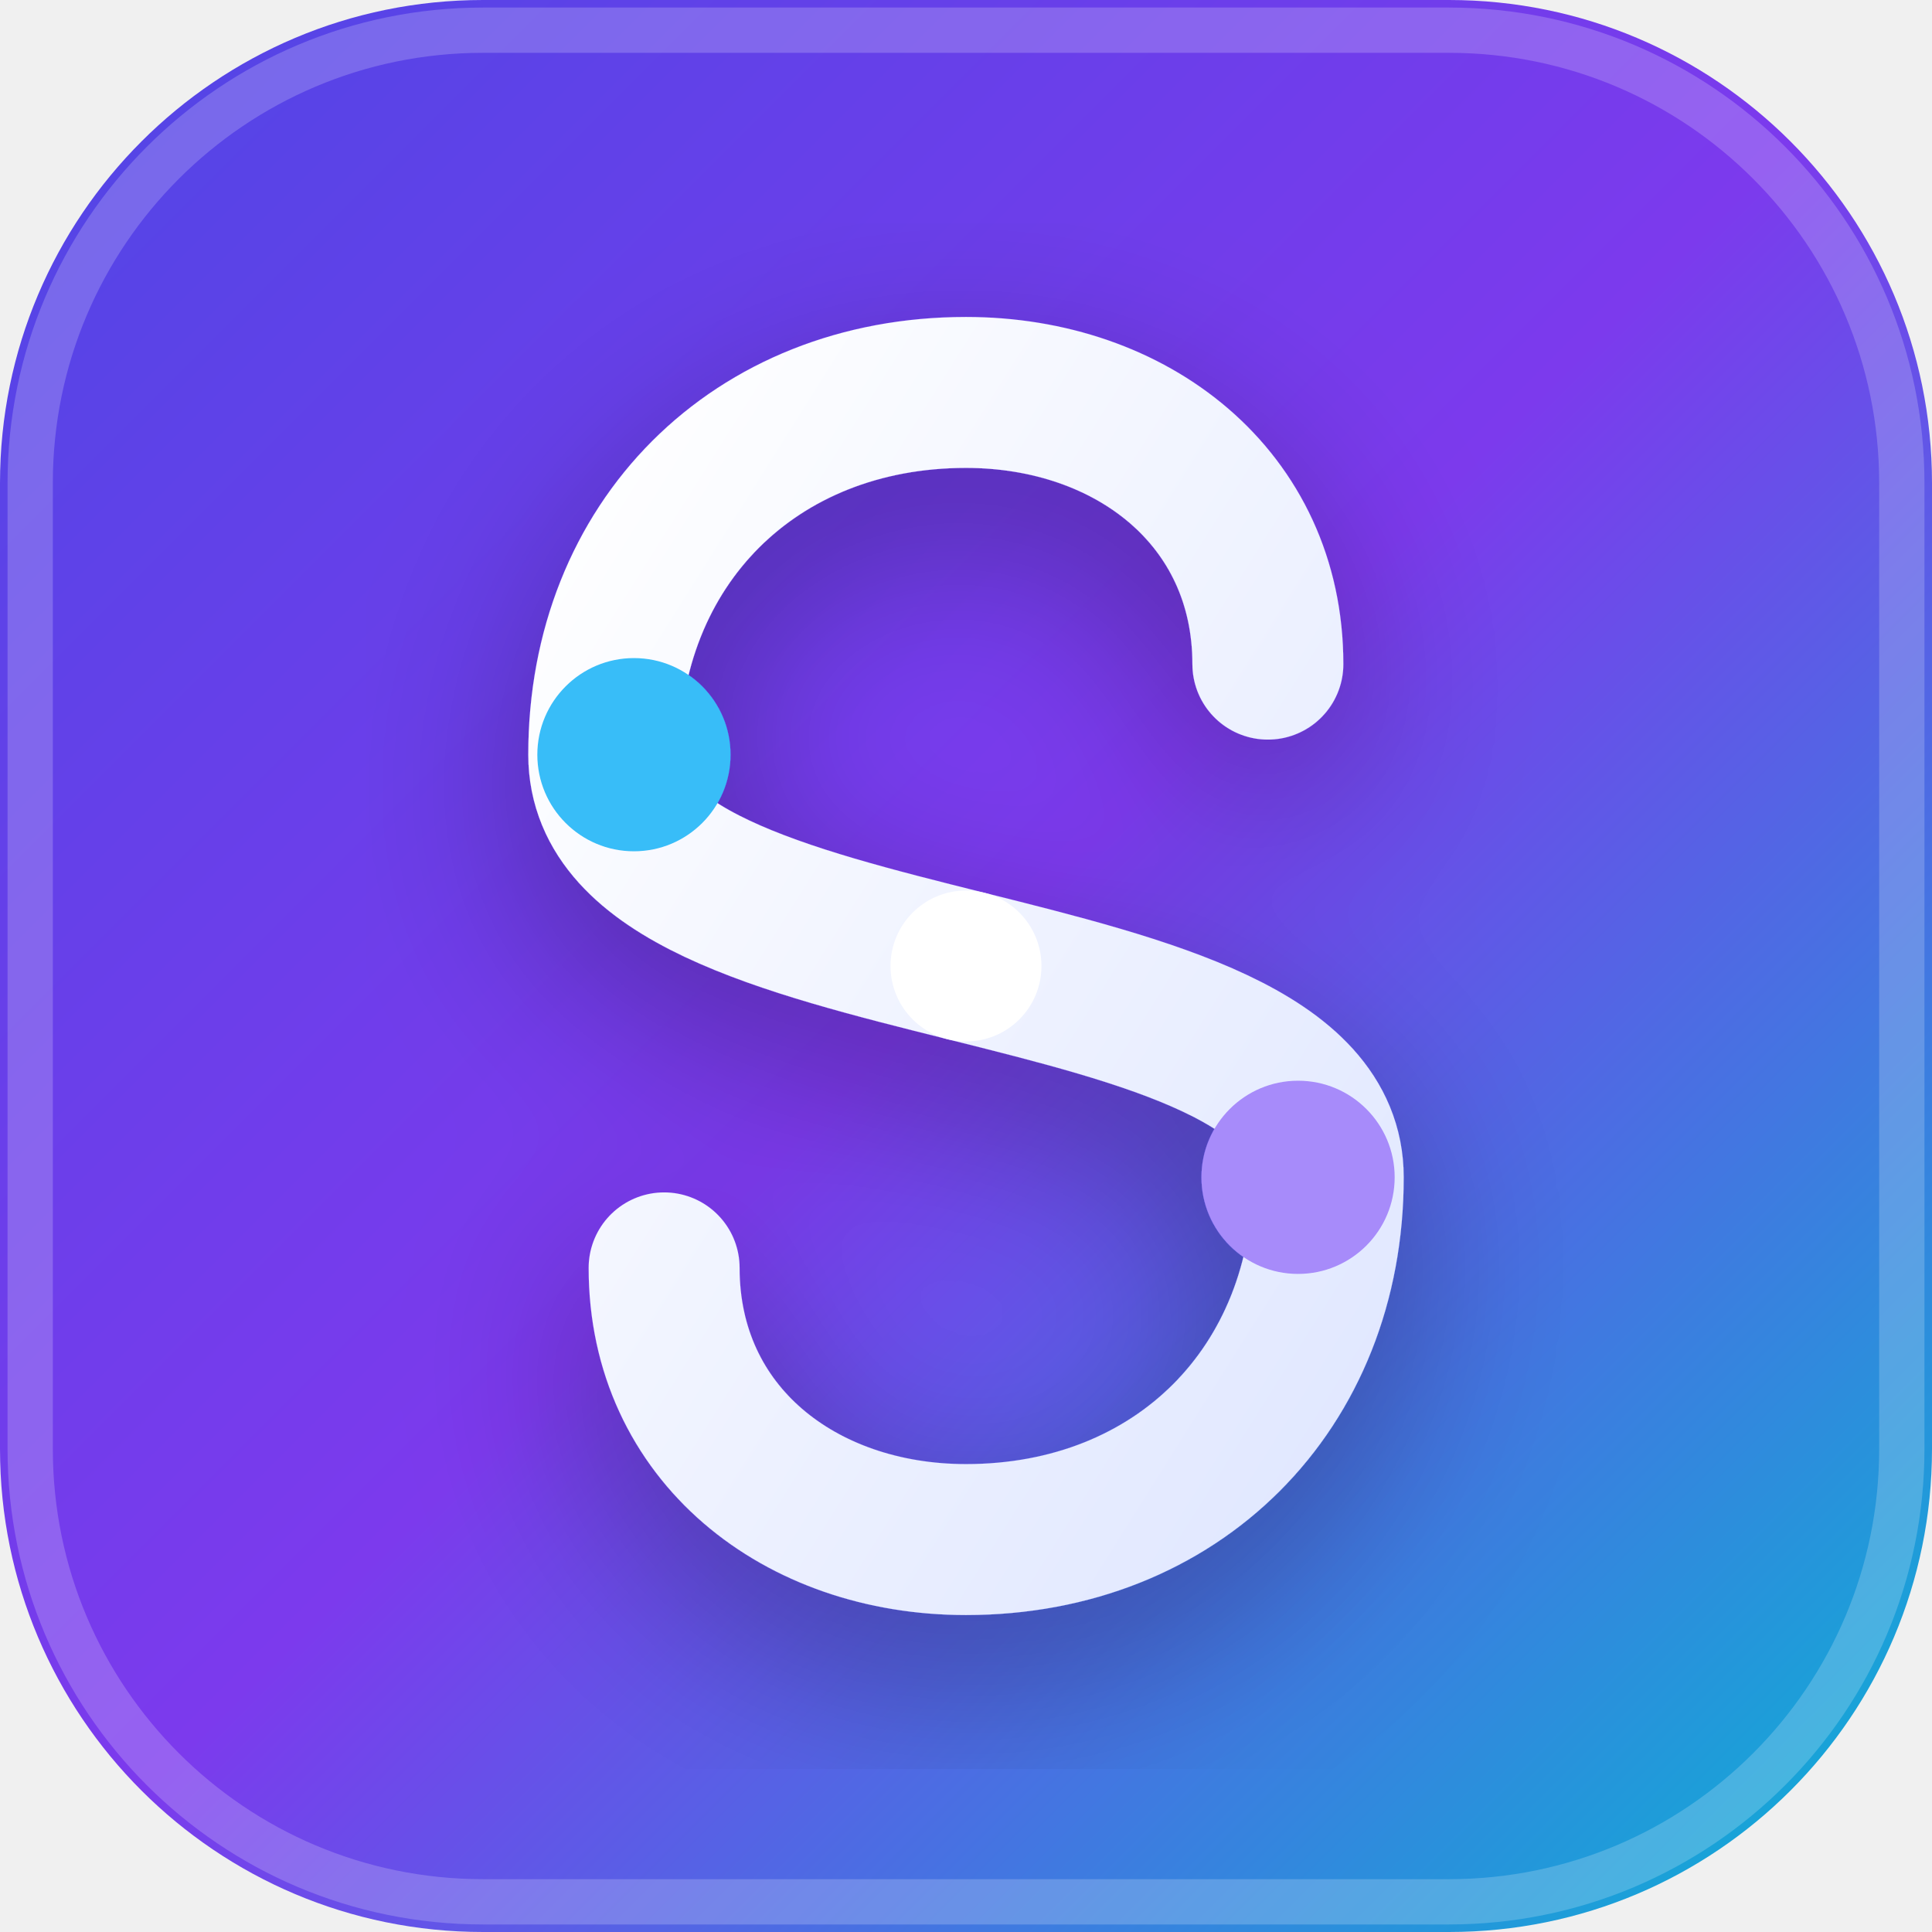
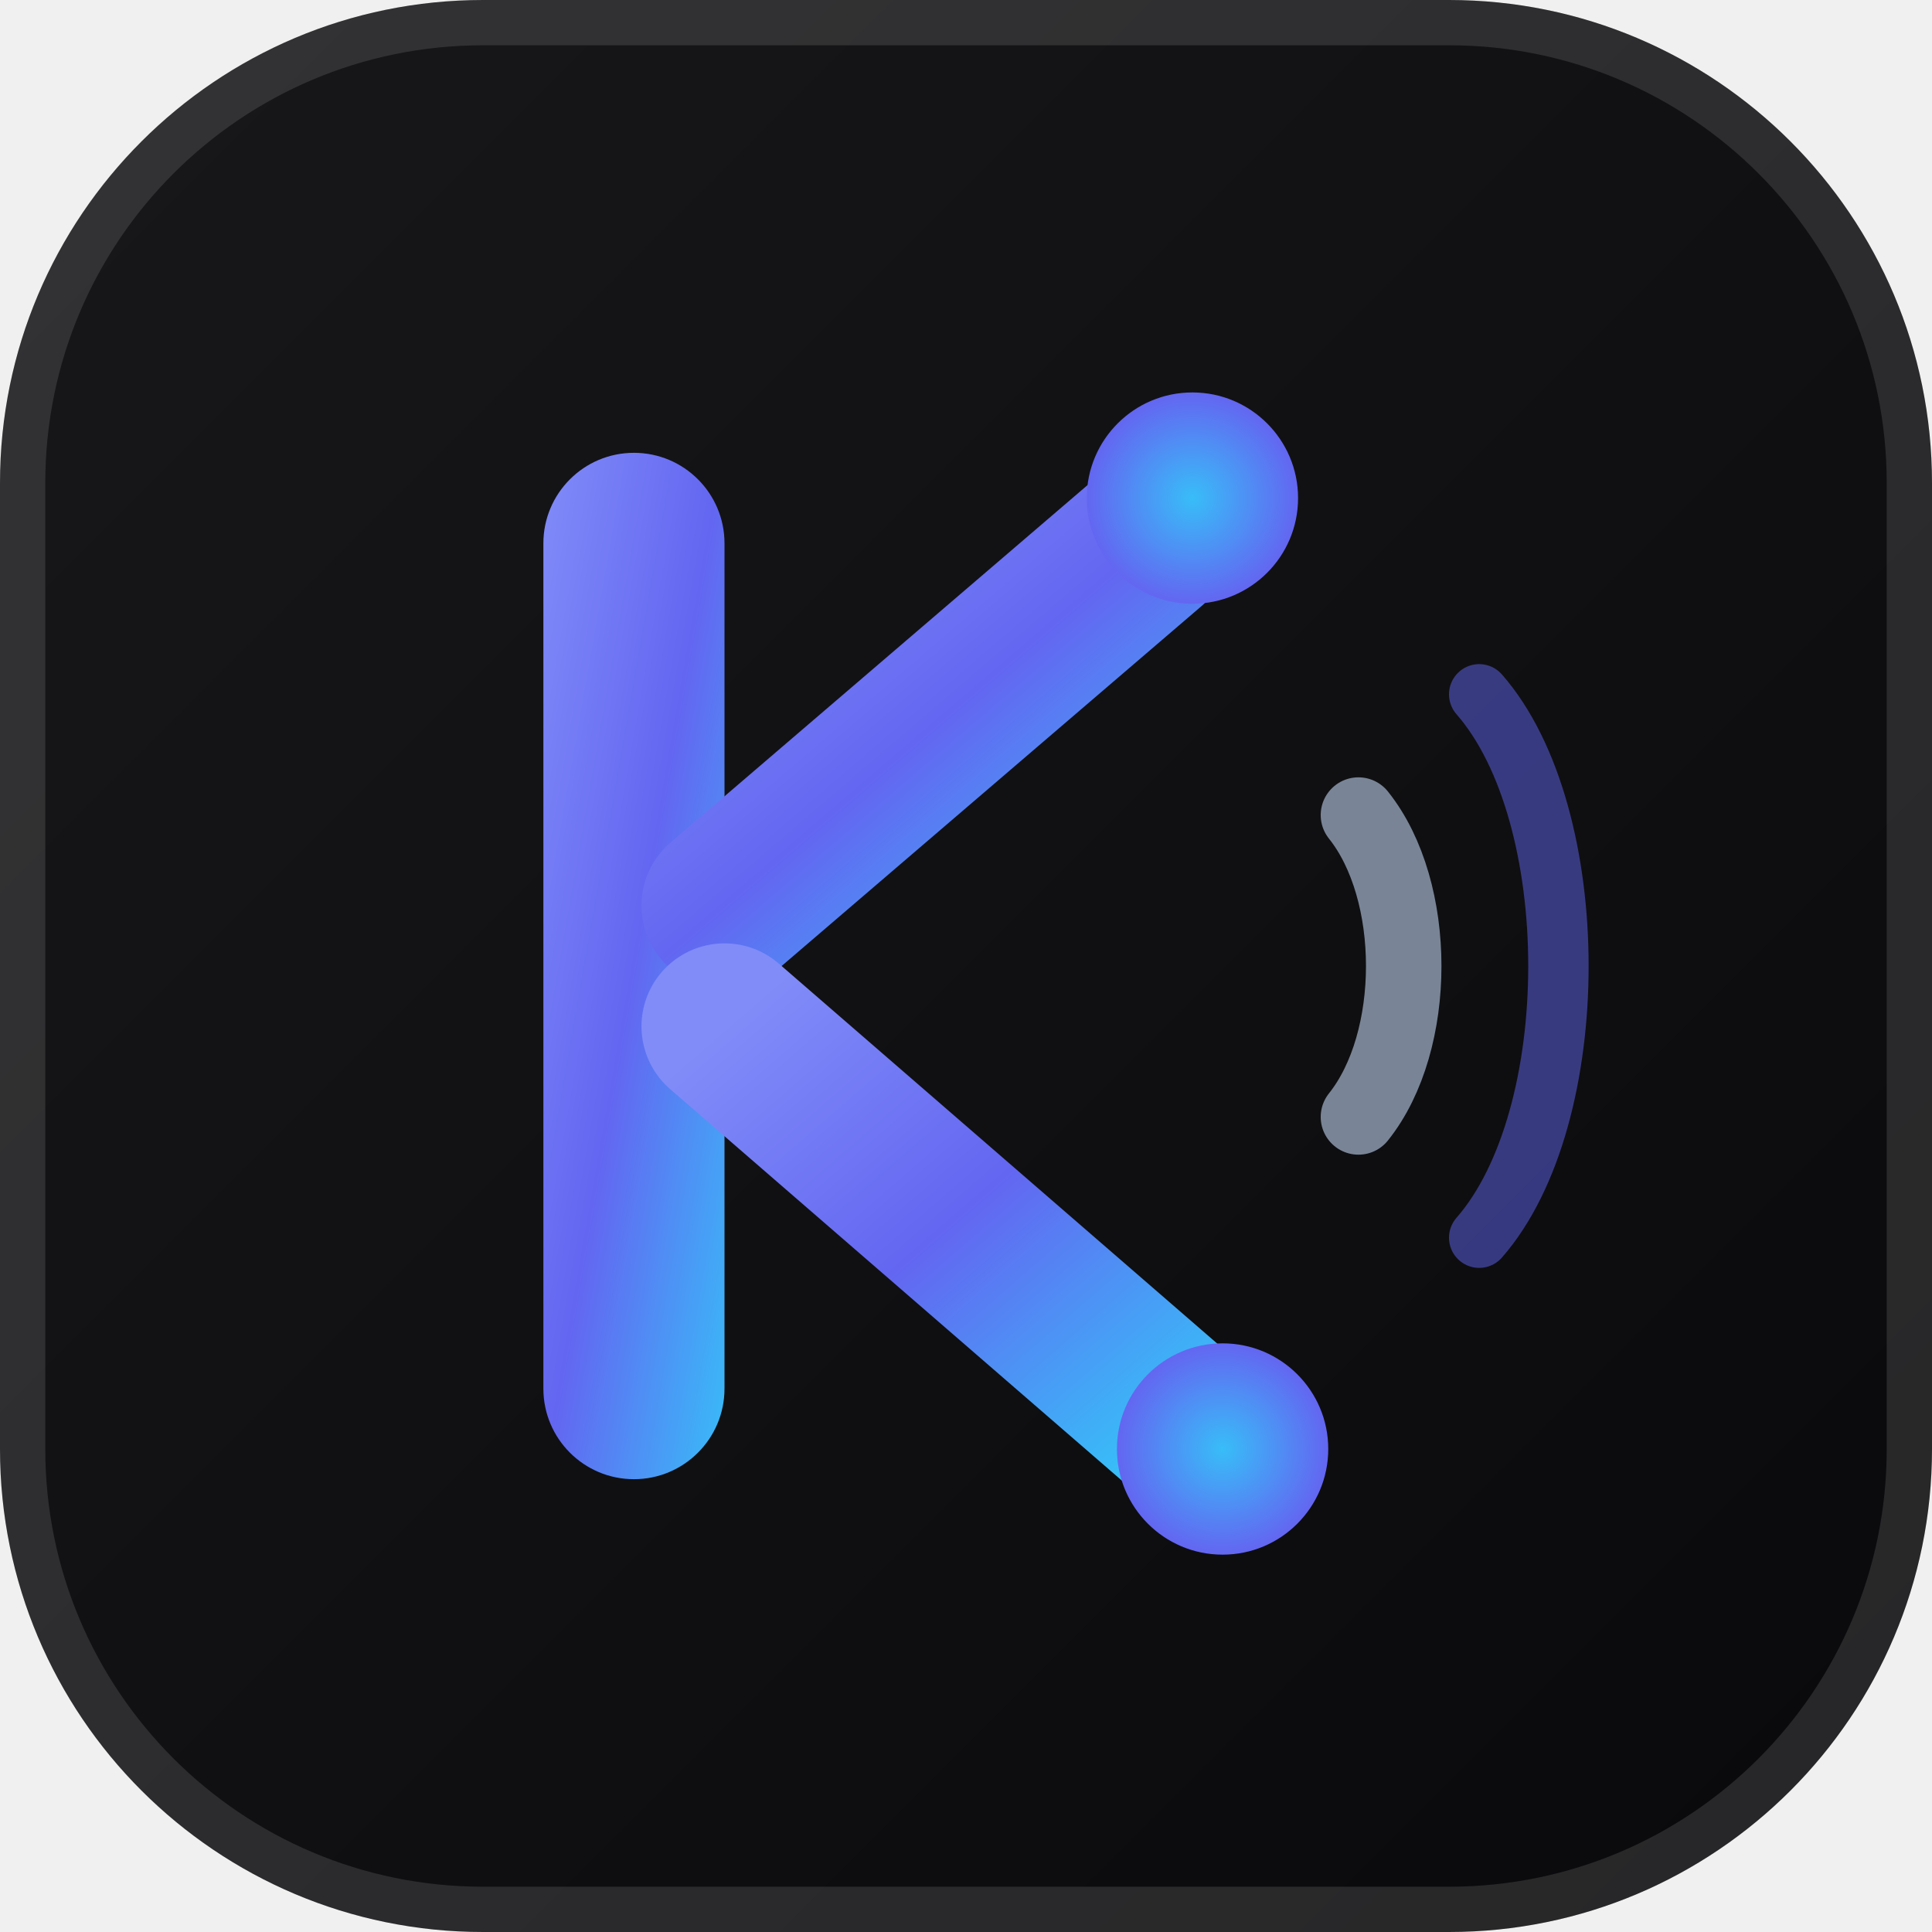
<svg xmlns="http://www.w3.org/2000/svg" viewBox="0 0 64 64" fill="none">
  <defs>
-     <linearGradient id="bgGrad" x1="0%" y1="0%" x2="100%" y2="100%">
-       <stop offset="0%" stop-color="#4f46e5" />
-       <stop offset="50%" stop-color="#7c3aed" />
-       <stop offset="100%" stop-color="#06b6d4" />
+     <linearGradient id="klyvixBgGrad" x1="0%" y1="0%" x2="100%" y2="100%">
+       <stop offset="0%" stop-color="#18181b" />
+       <stop offset="100%" stop-color="#09090b" />
    </linearGradient>
-     <linearGradient id="waveGrad" x1="0%" y1="0%" x2="100%" y2="100%">
-       <stop offset="0%" stop-color="#ffffff" />
-       <stop offset="100%" stop-color="#e0e7ff" />
+     <linearGradient id="klyvixAccentGrad" x1="0%" y1="0%" x2="100%" y2="100%">
+       <stop offset="0%" stop-color="#818cf8" />
+       <stop offset="50%" stop-color="#6366f1" />
+       <stop offset="100%" stop-color="#38bdf8" />
    </linearGradient>
-     <filter id="glow" x="-20%" y="-20%" width="140%" height="140%">
-       <feDropShadow dx="0" dy="2" stdDeviation="3" flood-color="#000" flood-opacity="0.3" />
-     </filter>
+     <radialGradient id="klyvixNodeGlow" cx="50%" cy="50%" r="50%">
+       <stop offset="0%" stop-color="#38bdf8" />
+       <stop offset="100%" stop-color="#6366f1" />
+     </radialGradient>
  </defs>
-   <rect width="64" height="64" rx="16" fill="url(#bgGrad)" />
-   <rect x="1" y="1" width="62" height="62" rx="15" stroke="rgba(255,255,255,0.2)" stroke-width="1.5" fill="none" />
-   <g filter="url(#glow)">
-     <path d="M42 22C42 16.5 37.5 13 32 13C25 13 20 18 20 25C20 33 44 31 44 39C44 46 39 51 32 51C26.5 51 22 47.5 22 42" stroke="url(#waveGrad)" stroke-width="5" stroke-linecap="round" stroke-linejoin="round" />
-     <circle cx="21" cy="25" r="3.2" fill="#38bdf8" />
-     <circle cx="43" cy="39" r="3.2" fill="#a78bfa" />
-     <circle cx="32" cy="32" r="2.5" fill="#ffffff" />
+   <rect width="64" height="64" rx="16" fill="url(#klyvixBgGrad)" />
+   <rect x="0.75" y="0.75" width="62.5" height="62.5" rx="15.25" stroke="rgba(255,255,255,0.12)" stroke-width="1.5" fill="none" />
+   <g stroke-linecap="round" stroke-linejoin="round">
+     <rect x="18" y="15" width="6" height="34" rx="3" fill="url(#klyvixAccentGrad)" />
+     <path d="M24 30L38 18" stroke="url(#klyvixAccentGrad)" stroke-width="5.5" />
+     <circle cx="39.5" cy="16.5" r="3.5" fill="url(#klyvixNodeGlow)" />
+     <path d="M24 34L39 47" stroke="url(#klyvixAccentGrad)" stroke-width="5.5" />
+     <circle cx="40.5" cy="48" r="3.5" fill="url(#klyvixNodeGlow)" />
+     <path d="M45 27C47 29.5 47 34.5 45 37" stroke="#94a3b8" stroke-width="2.5" stroke-opacity="0.8" />
+     <path d="M49 23C52.5 27 52.5 37 49 41" stroke="#6366f1" stroke-width="2" stroke-opacity="0.5" />
  </g>
</svg>
